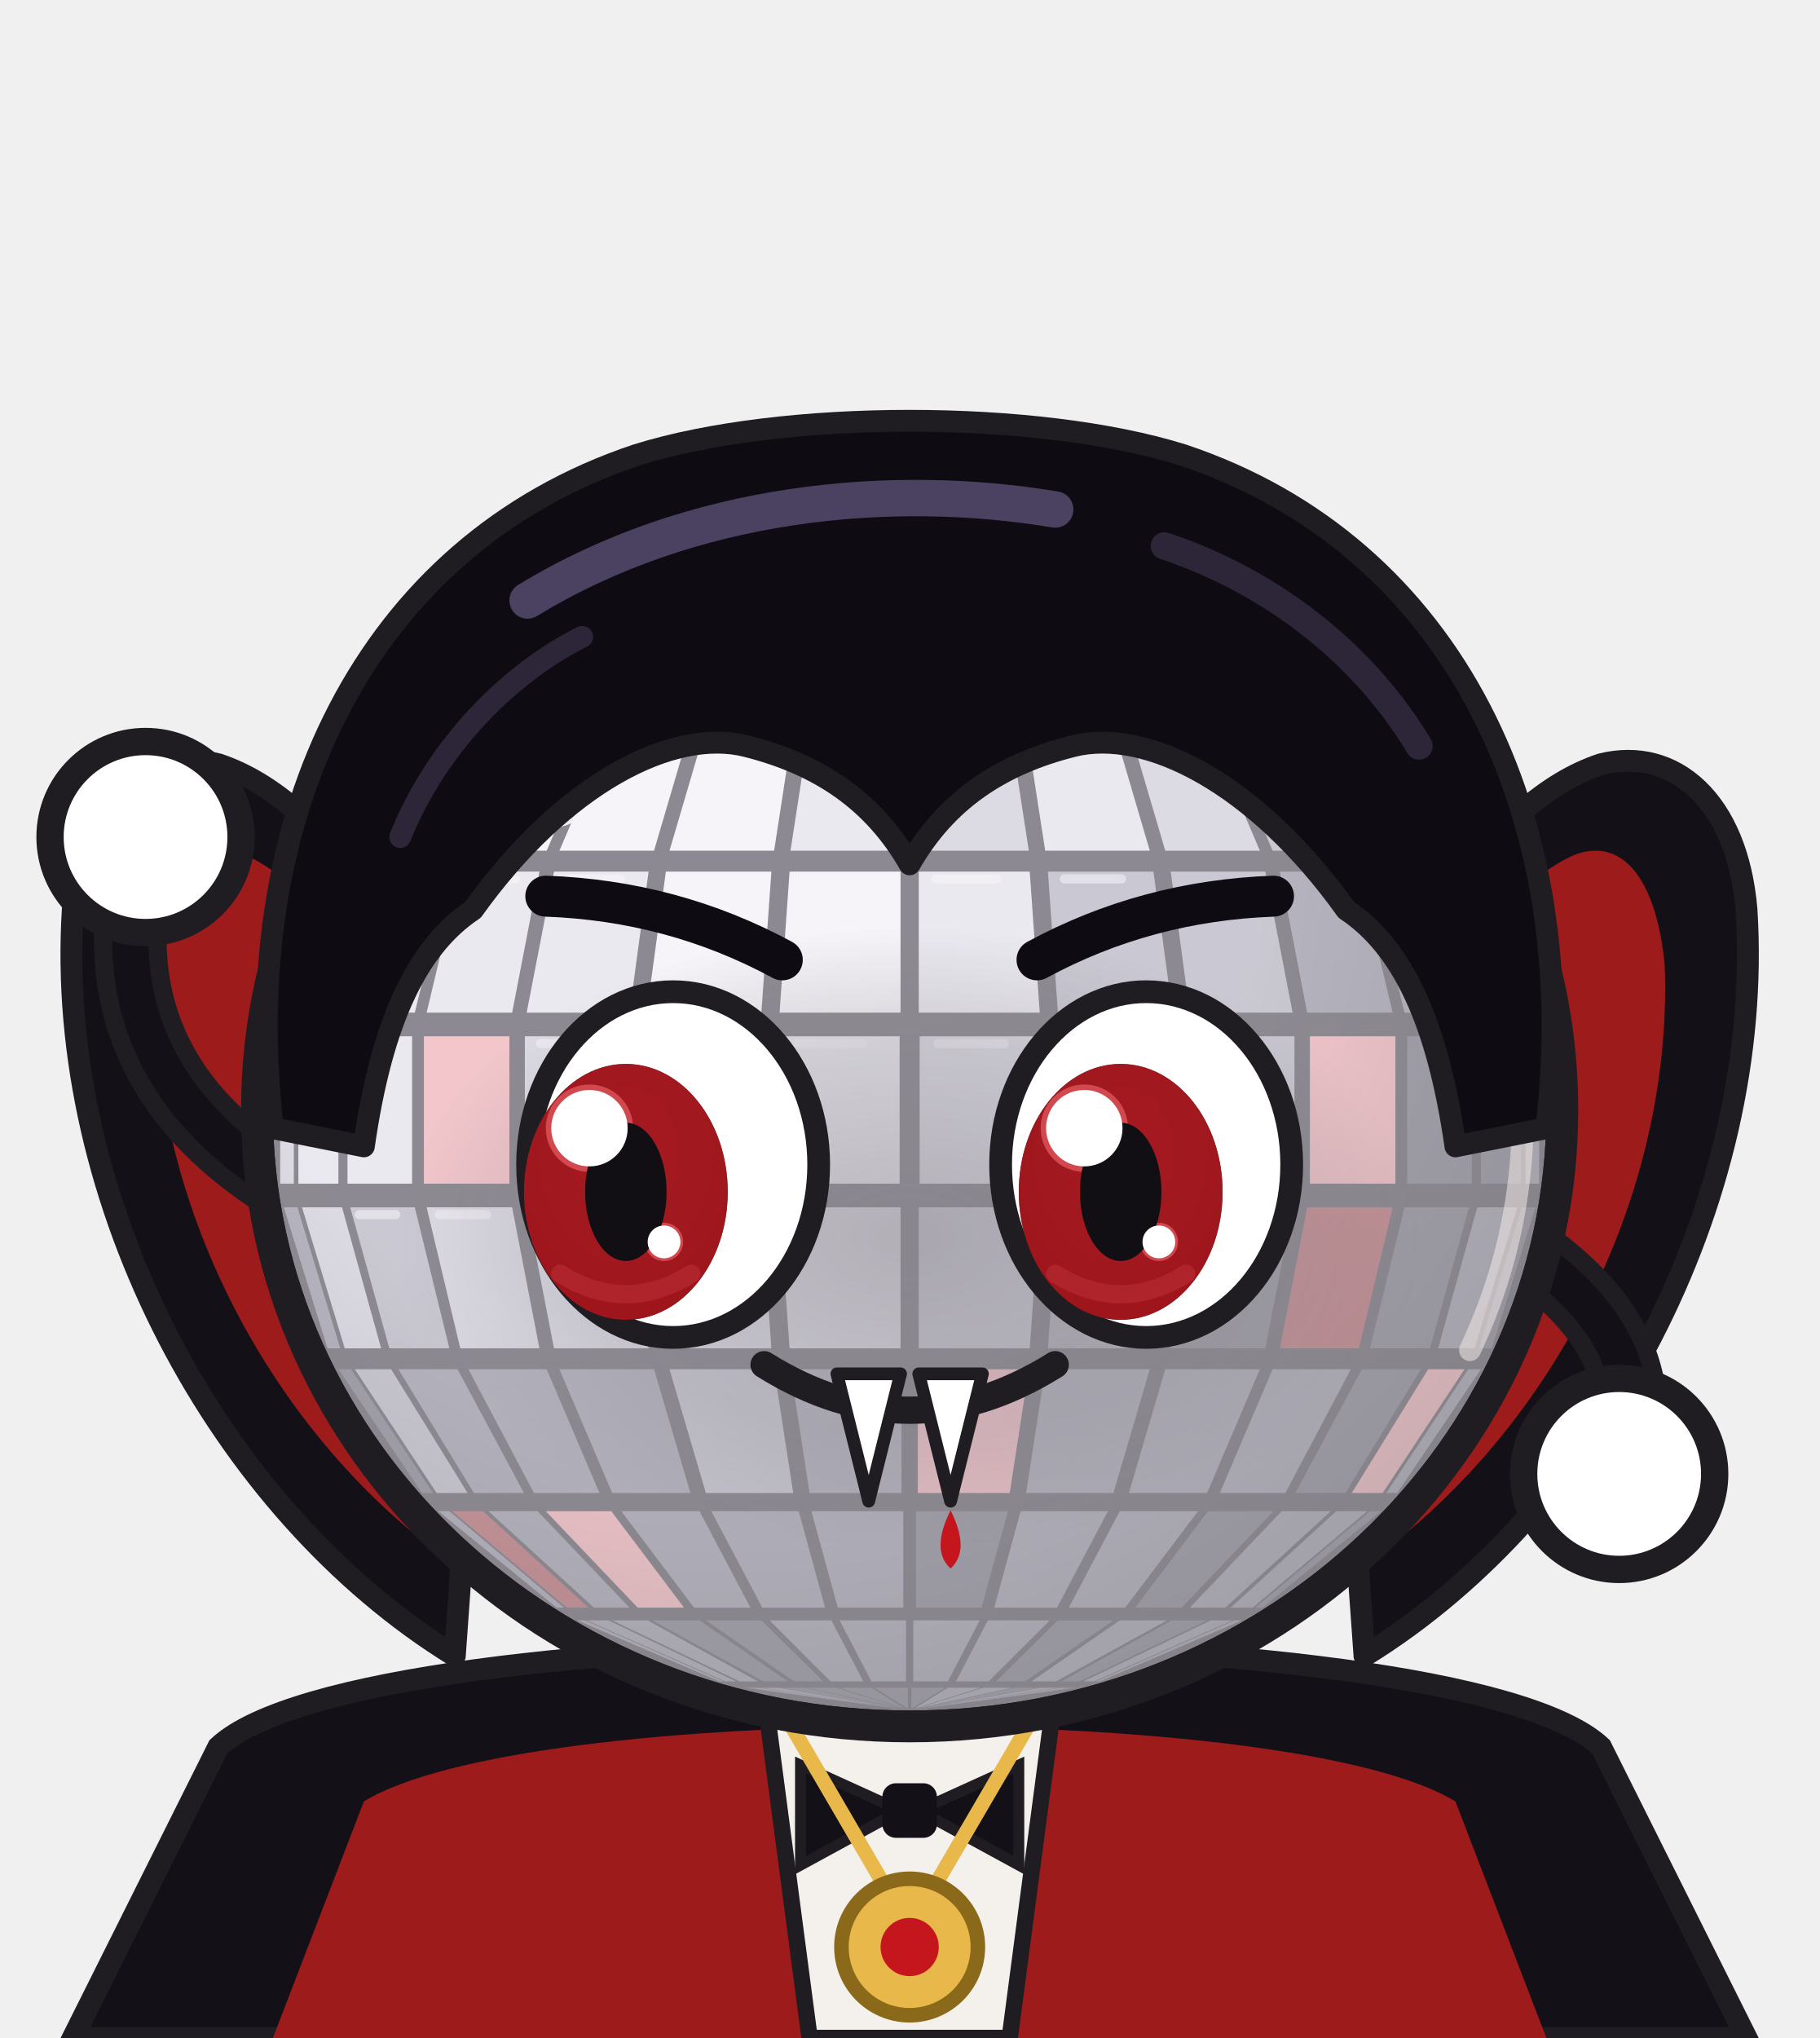
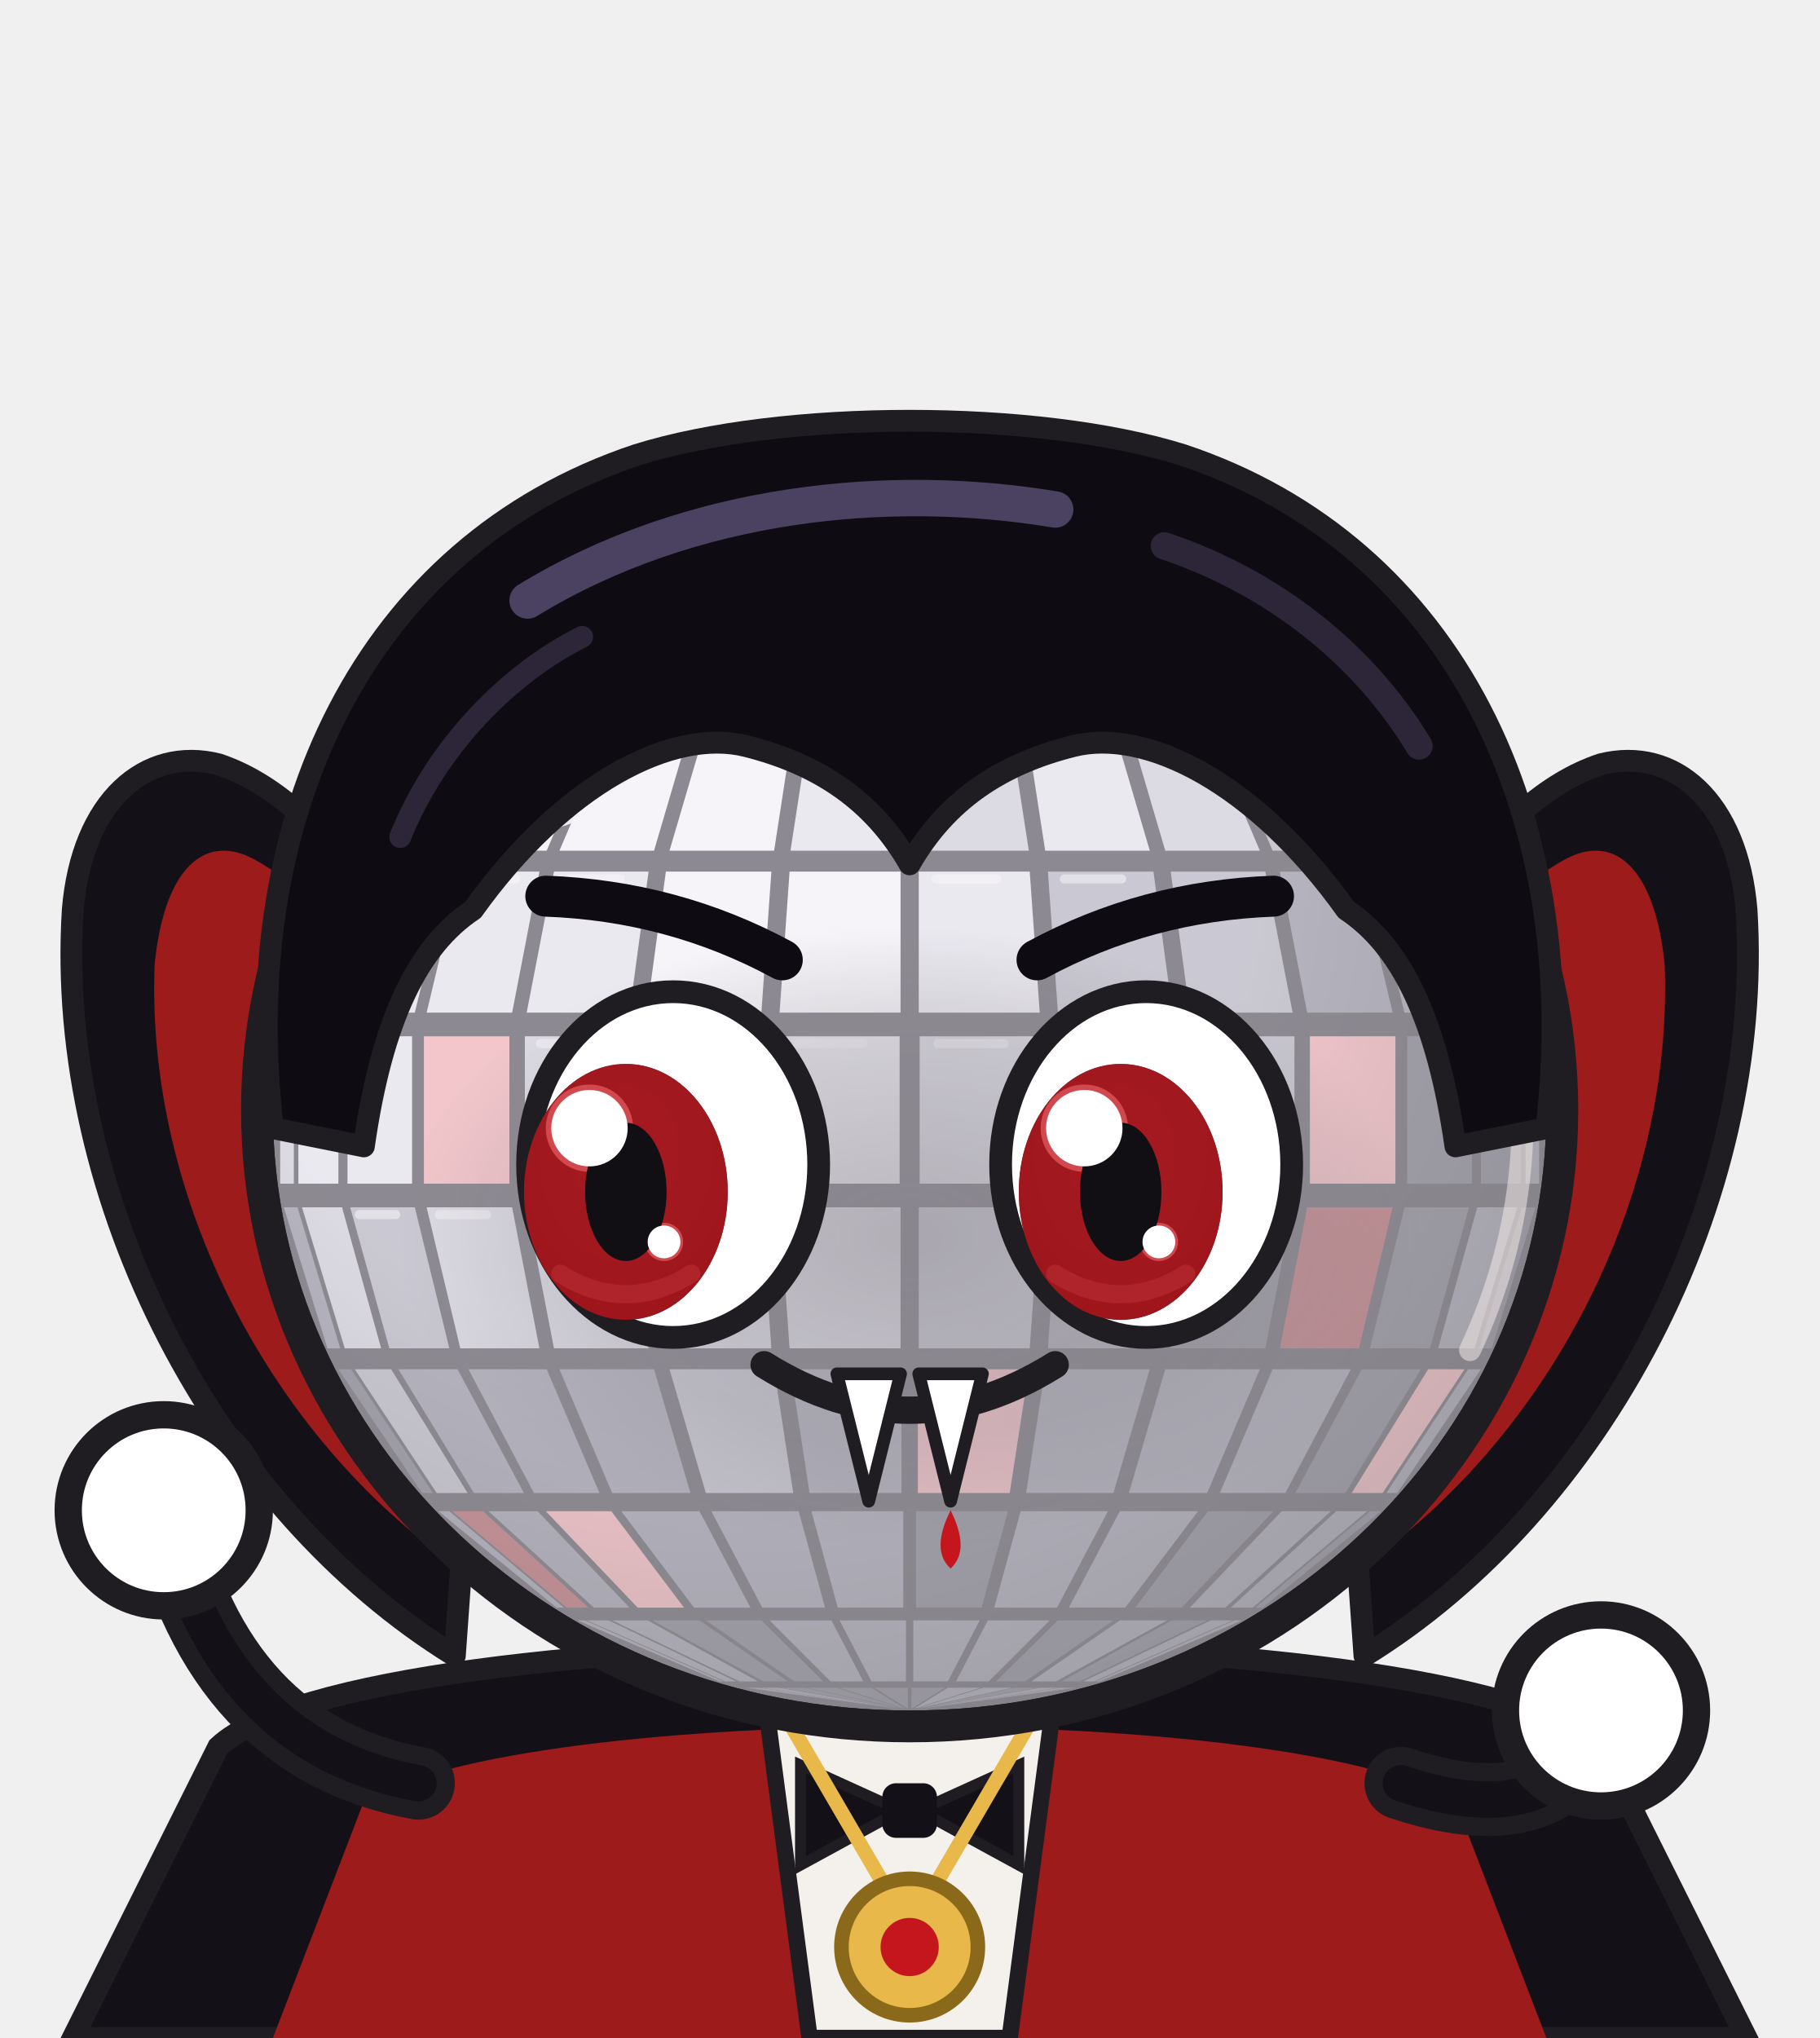
<svg xmlns="http://www.w3.org/2000/svg" viewBox="0 0 200 224" role="img" aria-label="Globinho fantasiado de vampiro, de capa e presas">
-   <style>*{transform-box:view-box}.espia{transform-origin:100px 190px;animation:ginga 1s ease-in-out infinite alternate}@keyframes ginga{from{transform:rotate(-8deg)}to{transform:rotate(3deg)}}.braco-esq{animation:tchau .34s ease-in-out infinite alternate}@keyframes tchau{from{transform:rotate(-26deg)}to{transform:rotate(30deg)}}.olhos{animation:fecha 2.2s infinite}.palpebra{animation:abre 2.2s infinite}@keyframes fecha{0%,86%,100%{opacity:1}89%,94%{opacity:0}}@keyframes abre{0%,86%,100%{opacity:0}89%,94%{opacity:1}}@media (prefers-reduced-motion: reduce){*{animation:none!important}}</style>
+   <style>*{transform-box:view-box}.espia{transform-origin:100px 190px;animation:ginga 1s ease-in-out infinite alternate}@keyframes ginga{from{transform:rotate(-8deg)}to{transform:rotate(3deg)}}.braco-esq{animation:tchau .34s ease-in-out infinite alternate}@keyframes tchau{from{transform:rotate(-20deg)}to{transform:rotate(22deg)}}.olhos{animation:fecha 2.2s infinite}.palpebra{animation:abre 2.2s infinite}@keyframes fecha{0%,86%,100%{opacity:1}89%,94%{opacity:0}}@keyframes abre{0%,86%,100%{opacity:0}89%,94%{opacity:1}}@media (prefers-reduced-motion: reduce){*{animation:none!important}}</style>
  <defs>
    <clipPath id="cH3">
      <ellipse cx="100" cy="122" rx="70" ry="66" />
    </clipPath>
    <radialGradient id="sH3" cx="0.36" cy="0.3" r="0.82">
      <stop offset="0.5" stop-color="#000" stop-opacity="0" />
      <stop offset="1" stop-color="#000" stop-opacity="0.4" />
    </radialGradient>
    <radialGradient id="rH3" cx="0.5" cy="0.5" r="0.5">
      <stop offset="0" stop-color="#1F1C22" stop-opacity="0.5" />
      <stop offset="0.65" stop-color="#1F1C22" stop-opacity="0.26" />
      <stop offset="1" stop-color="#1F1C22" stop-opacity="0" />
    </radialGradient>
    <radialGradient id="iH3" cx="0.5" cy="0.35" r="0.7">
      <stop offset="0" stop-color="#3A2A30" />
      <stop offset="0.7" stop-color="#1F1C22" />
      <stop offset="1" stop-color="#120F14" />
    </radialGradient>
    <linearGradient id="tH3" x1="0" y1="0" x2="1" y2="0">
      <stop offset="0" stop-color="#7C808B" />
      <stop offset="0.35" stop-color="#FCFCFE" />
      <stop offset="1" stop-color="#A5A9B2" />
    </linearGradient>
  </defs>
  <g class="espia">
    <path d="M24,192 C40,177 160,177 176,192 L192,224 L8,224Z" fill="#141018" stroke="#1F1C22" stroke-width="2.4" />
    <path d="M40,198 C58,187 142,187 160,198 L170,224 L30,224Z" fill="#9e1b1b" />
    <path d="M50,182 C24,166 6,132 8,100 C9,88 16,82 24,84 C36,88 46,104 54,126Z M150,182 C176,166 194,132 192,100 C191,88 184,82 176,84 C164,88 154,104 146,126Z" fill="#141018" stroke="#1F1C22" stroke-width="2.4" stroke-linejoin="round" />
    <path d="M50,172 C30,158 16,132 17,106 C18,96 22,92 27,94 C36,98 44,112 50,130Z M150,172 C170,158 184,132 183,106 C182,96 178,92 173,94 C164,98 156,112 150,130Z" fill="#9e1b1b" />
    <path d="M84,186 L116,186 L111,224 L89,224Z" fill="#f4f1ec" stroke="#1F1C22" stroke-width="1.8" />
    <path d="M88,194 L99,199 L88,205Z M112,194 L101,199 L112,205Z" fill="#141018" stroke="#1F1C22" stroke-width="1.2" />
    <rect x="97" y="196" width="6" height="6" rx="1.5" fill="#141018" />
    <path d="M86,188 L100,212 L114,188" fill="none" stroke="#e8b84a" stroke-width="1.6" />
    <circle cx="100" cy="214" r="7.5" fill="#e8b84a" stroke="#8a6a1a" stroke-width="1.6" />
    <circle cx="100" cy="214" r="3.2" fill="#c4161c" />
-     <g class="braco braco-esq" style="transform-origin:38px 134px">
-       <path d="M38,134 Q8,120 16,92" fill="none" stroke="#1F1C22" stroke-width="8" stroke-linecap="round" />
-       <path d="M38,134 Q8,120 16,92" fill="none" stroke="#141018" stroke-width="4" stroke-linecap="round" />
-       <circle cx="16" cy="92" r="10.5" fill="#FFFFFF" stroke="#1F1C22" stroke-width="3" />
-       <circle cx="19.5" cy="88" r="2.2" fill="#fff" opacity=".7" />
-     </g>
-     <g class="braco braco-dir" style="transform-origin:162px 134px">
-       <path d="M162,134 Q184,146 178,162" fill="none" stroke="#1F1C22" stroke-width="8" stroke-linecap="round" />
-       <path d="M162,134 Q184,146 178,162" fill="none" stroke="#141018" stroke-width="4" stroke-linecap="round" />
-       <circle cx="178" cy="162" r="10.5" fill="#FFFFFF" stroke="#1F1C22" stroke-width="3" />
-       <circle cx="181.5" cy="158" r="2.2" fill="#fff" opacity=".7" />
+     <g class="braco braco-esq" style="transform-origin:46px 196px">
+       <path d="M46,196 Q24,192 18,166" fill="none" stroke="#1F1C22" stroke-width="8" stroke-linecap="round" />
+       <path d="M46,196 Q24,192 18,166" fill="none" stroke="#141018" stroke-width="4" stroke-linecap="round" />
+       <circle cx="18" cy="166" r="10.5" fill="#FFFFFF" stroke="#1F1C22" stroke-width="3" />
+       <circle cx="21.5" cy="162" r="2.2" fill="#fff" opacity=".7" />
+     </g>
+     <g class="braco braco-dir" style="transform-origin:154px 196px">
+       <path d="M154,196 Q172,202 176,188" fill="none" stroke="#1F1C22" stroke-width="8" stroke-linecap="round" />
+       <path d="M154,196 Q172,202 176,188" fill="none" stroke="#141018" stroke-width="4" stroke-linecap="round" />
+       <circle cx="176" cy="188" r="10.5" fill="#FFFFFF" stroke="#1F1C22" stroke-width="3" />
+       <circle cx="179.5" cy="184" r="2.2" fill="#fff" opacity=".7" />
    </g>
    <g class="corpo">
      <ellipse cx="100" cy="122" rx="73.5" ry="69.5" fill="#1F1C22" />
      <g class="facetas" clip-path="url(#cH3)">
        <ellipse cx="100" cy="122" rx="70" ry="66" fill="#2A2930" />
        <path d="M98.6,56.2 L98.6,56.2 L82.1,58.5 L81.7,58.5Z" fill="#C9CCD3" />
        <path d="M98.7,56.2 L98.7,56.2 L83.4,58.5 L82.2,58.5Z" fill="#C9CCD3" />
        <path d="M98.8,56.2 L98.8,56.2 L85.6,58.5 L83.6,58.5Z" fill="#C9CCD3" />
        <path d="M99.0,56.2 L99.0,56.2 L88.5,58.5 L85.8,58.5Z" fill="#E6E8ED" />
        <path d="M99.3,56.2 L99.3,56.2 L91.9,58.5 L88.7,58.5Z" fill="#E6E8ED" />
        <path d="M99.5,56.2 L99.5,56.2 L95.8,58.5 L92.2,58.5Z" fill="#E6E8ED" />
        <path d="M99.8,56.2 L99.8,56.2 L99.8,58.5 L96.1,58.5Z" fill="#E6E8ED" />
        <path d="M100.2,56.2 L100.2,56.2 L103.9,58.5 L100.2,58.5Z" fill="#C9CCD3" />
        <path d="M100.5,56.2 L100.5,56.2 L107.8,58.5 L104.2,58.5Z" fill="#E6E8ED" />
        <path d="M100.7,56.2 L100.7,56.2 L111.3,58.5 L108.1,58.5Z" fill="#E6E8ED" />
        <path d="M101.0,56.2 L101.0,56.2 L114.2,58.5 L111.5,58.5Z" fill="#C9CCD3" />
        <path d="M101.2,56.2 L101.2,56.2 L116.4,58.5 L114.4,58.5Z" fill="#C9CCD3" />
        <path d="M101.3,56.2 L101.3,56.2 L117.8,58.5 L116.6,58.5Z" fill="#C9CCD3" />
        <path d="M101.4,56.2 L101.4,56.2 L118.3,58.5 L117.9,58.5Z" fill="#C9CCD3" />
        <path d="M79.1,59.2 L79.5,59.2 L64.3,65.9 L63.5,65.9Z" fill="#C9CCD3" />
        <path d="M79.7,59.2 L80.9,59.2 L66.9,65.9 L64.5,65.9Z" fill="#E6E8ED" />
        <path d="M81.3,59.2 L83.3,59.2 L71.2,65.9 L67.3,65.9Z" fill="#FCFCFE" />
        <path d="M83.9,59.2 L86.6,59.2 L76.9,65.9 L71.7,65.9Z" fill="#E6E8ED" />
        <path d="M87.3,59.2 L90.5,59.2 L83.7,65.9 L77.6,65.9Z" fill="#FCFCFE" />
        <path d="M91.3,59.2 L94.9,59.2 L91.4,65.9 L84.6,65.9Z" fill="#FCFCFE" />
        <path d="M95.8,59.2 L99.6,59.2 L99.6,65.9 L92.3,65.9Z" fill="#E6E8ED" />
        <path d="M100.4,59.2 L104.2,59.2 L107.7,65.9 L100.4,65.9Z" fill="#E6E8ED" />
        <path d="M105.1,59.2 L108.7,59.2 L115.4,65.9 L108.6,65.9Z" fill="#C9CCD3" />
        <path d="M109.5,59.2 L112.7,59.2 L122.4,65.9 L116.3,65.9Z" fill="#E6E8ED" />
        <path d="M113.4,59.2 L116.1,59.2 L128.3,65.9 L123.1,65.9Z" fill="#C9CCD3" />
        <path d="M116.7,59.2 L118.7,59.2 L132.7,65.9 L128.8,65.9Z" fill="#A5A9B2" />
        <path d="M119.1,59.2 L120.3,59.2 L135.5,65.9 L133.1,65.9Z" fill="#C9CCD3" />
        <path d="M120.5,59.2 L120.9,59.2 L136.5,65.9 L135.7,65.9Z" fill="#A5A9B2" />
        <path d="M61.2,67.3 L62.0,67.3 L49.4,77.9 L48.2,77.9Z" fill="#E6E8ED" />
        <path d="M62.3,67.3 L64.7,67.3 L53.1,77.9 L49.7,77.9Z" fill="#FCFCFE" />
        <path d="M65.3,67.3 L69.2,67.3 L59.1,77.9 L53.7,77.9Z" fill="#E6E8ED" />
        <path d="M70.1,67.3 L75.2,67.3 L67.2,77.9 L60.0,77.9Z" fill="#FCFCFE" />
        <path d="M76.3,67.3 L82.5,67.3 L76.9,77.9 L68.3,77.9Z" fill="#FCFCFE" />
        <path d="M83.8,67.3 L90.7,67.3 L87.8,77.9 L78.2,77.9Z" fill="#F4A3A3" />
        <path d="M92.1,67.3 L99.3,67.3 L99.3,77.9 L89.2,77.9Z" fill="#E6E8ED" />
        <path d="M100.7,67.3 L107.9,67.3 L110.8,77.9 L100.7,77.9Z" fill="#FCFCFE" />
        <path d="M109.3,67.3 L116.2,67.3 L121.8,77.9 L112.2,77.9Z" fill="#E6E8ED" />
        <path d="M117.5,67.3 L123.7,67.3 L131.7,77.9 L123.1,77.9Z" fill="#E6E8ED" />
        <path d="M124.8,67.3 L129.9,67.3 L140.0,77.9 L132.8,77.9Z" fill="#A5A9B2" />
        <path d="M130.8,67.3 L134.7,67.3 L146.3,77.9 L140.9,77.9Z" fill="#A5A9B2" />
        <path d="M135.3,67.3 L137.7,67.3 L150.3,77.9 L146.9,77.9Z" fill="#A5A9B2" />
        <path d="M138.0,67.3 L138.8,67.3 L151.8,77.9 L150.6,77.9Z" fill="#555862" />
        <path d="M46.4,79.9 L47.6,79.9 L38.6,93.5 L37.2,93.5Z" fill="#E6E8ED" />
        <path d="M48.0,79.9 L51.4,79.9 L43.0,93.5 L39.0,93.5Z" fill="#FCFCFE" />
        <path d="M52.1,79.9 L57.6,79.9 L50.3,93.5 L43.8,93.5Z" fill="#FCFCFE" />
        <path d="M58.7,79.9 L65.9,79.9 L60.1,93.5 L51.5,93.5Z" fill="#FCFCFE" />
        <path d="M67.3,79.9 L75.9,79.9 L71.9,93.5 L61.5,93.5Z" fill="#FCFCFE" />
        <path d="M77.6,79.9 L87.2,79.9 L85.1,93.5 L73.6,93.5Z" fill="#FCFCFE" />
        <path d="M89.0,79.9 L99.1,79.9 L99.1,93.5 L86.9,93.5Z" fill="#E6E8ED" />
        <path d="M100.9,79.9 L111.0,79.9 L113.1,93.5 L100.9,93.5Z" fill="#C9CCD3" />
        <path d="M112.8,79.9 L122.4,79.9 L126.4,93.5 L114.9,93.5Z" fill="#E6E8ED" />
        <path d="M124.1,79.9 L132.7,79.9 L138.5,93.5 L128.1,93.5Z" fill="#C9CCD3" />
        <path d="M134.1,79.9 L141.3,79.9 L148.5,93.5 L139.9,93.5Z" fill="#A5A9B2" />
        <path d="M142.4,79.9 L147.9,79.9 L156.2,93.5 L149.7,93.5Z" fill="#A5A9B2" />
        <path d="M148.6,79.9 L152.0,79.9 L161.0,93.5 L157.0,93.5Z" fill="#7C808B" />
        <path d="M152.4,79.9 L153.6,79.9 L162.8,93.5 L161.4,93.5Z" fill="#7C808B" />
        <path d="M36.0,95.8 L37.4,95.8 L32.7,111.3 L31.2,111.3Z" fill="#E6E8ED" />
        <path d="M37.9,95.8 L41.9,95.8 L37.6,111.3 L33.2,111.3Z" fill="#FCFCFE" />
        <path d="M42.8,95.8 L49.4,95.8 L45.6,111.3 L38.5,111.3Z" fill="#E6E8ED" />
        <path d="M50.6,95.8 L59.3,95.8 L56.3,111.3 L46.9,111.3Z" fill="#E6E8ED" />
        <path d="M60.9,95.8 L71.3,95.8 L69.2,111.3 L57.9,111.3Z" fill="#E6E8ED" />
        <path d="M73.2,95.8 L84.8,95.8 L83.7,111.3 L71.1,111.3Z" fill="#FCFCFE" />
        <path d="M86.8,95.8 L99.0,95.8 L99.0,111.3 L85.7,111.3Z" fill="#FCFCFE" />
        <path d="M101.0,95.8 L113.2,95.8 L114.3,111.3 L101.0,111.3Z" fill="#E6E8ED" />
        <path d="M115.2,95.8 L126.8,95.8 L128.9,111.3 L116.3,111.3Z" fill="#A5A9B2" />
        <path d="M128.7,95.8 L139.1,95.8 L142.1,111.3 L130.8,111.3Z" fill="#A5A9B2" />
        <path d="M140.7,95.8 L149.4,95.8 L153.1,111.3 L143.7,111.3Z" fill="#7C808B" />
        <path d="M150.6,95.8 L157.2,95.8 L161.5,111.3 L154.4,111.3Z" fill="#7C808B" />
        <path d="M158.1,95.8 L162.1,95.8 L166.8,111.3 L162.4,111.3Z" fill="#7C808B" />
        <path d="M162.6,95.8 L164.0,95.8 L168.8,111.3 L167.3,111.3Z" fill="#7C808B" />
        <path d="M30.8,113.9 L32.3,113.9 L32.3,130.1 L30.8,130.1Z" fill="#C9CCD3" />
        <path d="M32.8,113.9 L37.2,113.9 L37.2,130.1 L32.8,130.1Z" fill="#E6E8ED" />
        <path d="M38.2,113.9 L45.3,113.9 L45.3,130.1 L38.2,130.1Z" fill="#E6E8ED" />
        <path d="M46.6,113.9 L56.0,113.9 L56.0,130.1 L46.6,130.1Z" fill="#F4A3A3" />
        <path d="M57.7,113.9 L69.0,113.9 L69.0,130.1 L57.7,130.1Z" fill="#C9CCD3" />
        <path d="M71.0,113.9 L83.6,113.9 L83.6,130.1 L71.0,130.1Z" fill="#E6E8ED" />
        <path d="M85.7,113.9 L98.9,113.9 L98.9,130.1 L85.7,130.1Z" fill="#E6E8ED" />
        <path d="M101.1,113.9 L114.3,113.9 L114.3,130.1 L101.1,130.1Z" fill="#C9CCD3" />
        <path d="M116.4,113.9 L129.0,113.9 L129.0,130.1 L116.4,130.1Z" fill="#C9CCD3" />
        <path d="M131.0,113.9 L142.3,113.9 L142.3,130.1 L131.0,130.1Z" fill="#A5A9B2" />
        <path d="M144.0,113.9 L153.4,113.9 L153.4,130.1 L144.0,130.1Z" fill="#F4A3A3" />
        <path d="M154.7,113.9 L161.8,113.9 L161.8,130.1 L154.7,130.1Z" fill="#555862" />
        <path d="M162.8,113.9 L167.2,113.9 L167.2,130.1 L162.8,130.1Z" fill="#555862" />
        <path d="M167.7,113.9 L169.2,113.9 L169.2,130.1 L167.7,130.1Z" fill="#7C808B" />
        <path d="M31.2,132.7 L32.7,132.7 L37.4,148.2 L36.0,148.2Z" fill="#7C808B" />
        <path d="M33.2,132.7 L37.6,132.7 L41.9,148.2 L37.9,148.2Z" fill="#C9CCD3" />
        <path d="M38.5,132.7 L45.6,132.7 L49.4,148.2 L42.8,148.2Z" fill="#A5A9B2" />
        <path d="M46.9,132.7 L56.3,132.7 L59.3,148.2 L50.6,148.2Z" fill="#C9CCD3" />
        <path d="M57.9,132.7 L69.2,132.7 L71.3,148.2 L60.9,148.2Z" fill="#C9CCD3" />
        <path d="M71.1,132.7 L83.7,132.7 L84.8,148.2 L73.2,148.2Z" fill="#C9CCD3" />
        <path d="M85.7,132.7 L99.0,132.7 L99.0,148.2 L86.8,148.2Z" fill="#C9CCD3" />
        <path d="M101.0,132.7 L114.3,132.7 L113.2,148.2 L101.0,148.2Z" fill="#A5A9B2" />
        <path d="M116.3,132.7 L128.9,132.7 L126.8,148.2 L115.2,148.2Z" fill="#7C808B" />
        <path d="M130.8,132.7 L142.1,132.7 L139.1,148.2 L128.7,148.2Z" fill="#555862" />
        <path d="M143.7,132.7 L153.1,132.7 L149.4,148.2 L140.7,148.2Z" fill="#A33A3A" />
        <path d="M154.4,132.7 L161.5,132.7 L157.2,148.2 L150.6,148.2Z" fill="#555862" />
        <path d="M162.4,132.7 L166.8,132.7 L162.1,148.2 L158.1,148.2Z" fill="#7C808B" />
        <path d="M167.3,132.7 L168.8,132.7 L164.0,148.2 L162.6,148.2Z" fill="#555862" />
        <path d="M37.2,150.5 L38.6,150.5 L47.6,164.1 L46.4,164.1Z" fill="#555862" />
        <path d="M39.0,150.5 L43.0,150.5 L51.4,164.1 L48.0,164.1Z" fill="#A5A9B2" />
        <path d="M43.8,150.5 L50.3,150.5 L57.6,164.1 L52.1,164.1Z" fill="#7C808B" />
        <path d="M51.5,150.5 L60.1,150.5 L65.9,164.1 L58.7,164.1Z" fill="#7C808B" />
        <path d="M61.5,150.5 L71.9,150.5 L75.9,164.1 L67.3,164.1Z" fill="#7C808B" />
        <path d="M73.6,150.5 L85.1,150.5 L87.2,164.1 L77.6,164.1Z" fill="#A5A9B2" />
        <path d="M86.9,150.5 L99.1,150.5 L99.1,164.1 L89.0,164.1Z" fill="#7C808B" />
        <path d="M100.9,150.5 L113.1,150.5 L111.0,164.1 L100.9,164.1Z" fill="#F4A3A3" />
        <path d="M114.9,150.5 L126.4,150.5 L122.4,164.1 L112.8,164.1Z" fill="#7C808B" />
        <path d="M128.1,150.5 L138.5,150.5 L132.7,164.1 L124.1,164.1Z" fill="#7C808B" />
        <path d="M139.9,150.5 L148.5,150.5 L141.3,164.1 L134.1,164.1Z" fill="#7C808B" />
        <path d="M149.7,150.5 L156.2,150.5 L147.9,164.1 L142.4,164.1Z" fill="#555862" />
        <path d="M157.0,150.5 L161.0,150.5 L152.0,164.1 L148.6,164.1Z" fill="#F4A3A3" />
        <path d="M161.4,150.5 L162.8,150.5 L153.6,164.1 L152.4,164.1Z" fill="#7C808B" />
        <path d="M48.2,166.1 L49.4,166.1 L62.0,176.7 L61.2,176.7Z" fill="#7C808B" />
        <path d="M49.7,166.1 L53.1,166.1 L64.7,176.7 L62.3,176.7Z" fill="#A33A3A" />
        <path d="M53.7,166.1 L59.1,166.1 L69.2,176.7 L65.3,176.7Z" fill="#7C808B" />
        <path d="M60.0,166.1 L67.2,166.1 L75.2,176.7 L70.1,176.7Z" fill="#F4A3A3" />
        <path d="M68.3,166.1 L76.9,166.1 L82.5,176.7 L76.3,176.7Z" fill="#7C808B" />
        <path d="M78.2,166.1 L87.8,166.1 L90.7,176.7 L83.8,176.7Z" fill="#7C808B" />
        <path d="M89.2,166.1 L99.3,166.1 L99.3,176.7 L92.1,176.7Z" fill="#7C808B" />
        <path d="M100.7,166.1 L110.8,166.1 L107.9,176.7 L100.7,176.7Z" fill="#555862" />
        <path d="M112.2,166.1 L121.8,166.1 L116.2,176.7 L109.3,176.7Z" fill="#7C808B" />
        <path d="M123.1,166.1 L131.7,166.1 L123.7,176.7 L117.5,176.7Z" fill="#7C808B" />
        <path d="M132.8,166.1 L140.0,166.1 L129.9,176.7 L124.8,176.7Z" fill="#555862" />
        <path d="M140.9,166.1 L146.3,166.1 L134.7,176.7 L130.8,176.7Z" fill="#7C808B" />
        <path d="M146.9,166.1 L150.3,166.1 L137.7,176.7 L135.3,176.7Z" fill="#7C808B" />
        <path d="M150.6,166.1 L151.8,166.1 L138.8,176.7 L138.0,176.7Z" fill="#555862" />
        <path d="M63.5,178.1 L64.3,178.1 L79.5,184.8 L79.1,184.8Z" fill="#7C808B" />
        <path d="M64.5,178.1 L66.9,178.1 L80.9,184.8 L79.7,184.8Z" fill="#7C808B" />
        <path d="M67.3,178.1 L71.2,178.1 L83.3,184.8 L81.3,184.8Z" fill="#7C808B" />
        <path d="M71.7,178.1 L76.9,178.1 L86.6,184.8 L83.9,184.8Z" fill="#555862" />
        <path d="M77.6,178.1 L83.7,178.1 L90.5,184.8 L87.3,184.8Z" fill="#555862" />
        <path d="M84.6,178.1 L91.4,178.1 L94.9,184.8 L91.3,184.8Z" fill="#7C808B" />
        <path d="M92.3,178.1 L99.6,178.1 L99.6,184.8 L95.8,184.8Z" fill="#7C808B" />
        <path d="M100.4,178.1 L107.7,178.1 L104.2,184.8 L100.4,184.8Z" fill="#7C808B" />
        <path d="M108.6,178.1 L115.4,178.1 L108.7,184.8 L105.1,184.8Z" fill="#7C808B" />
        <path d="M116.3,178.1 L122.4,178.1 L112.7,184.8 L109.5,184.8Z" fill="#555862" />
        <path d="M123.1,178.1 L128.3,178.1 L116.1,184.8 L113.4,184.8Z" fill="#7C808B" />
        <path d="M128.8,178.1 L132.7,178.1 L118.7,184.8 L116.7,184.8Z" fill="#555862" />
        <path d="M133.1,178.1 L135.5,178.1 L120.3,184.8 L119.1,184.8Z" fill="#7C808B" />
        <path d="M135.7,178.1 L136.5,178.1 L120.9,184.8 L120.5,184.8Z" fill="#7C808B" />
        <path d="M81.7,185.5 L82.1,185.5 L98.6,187.8 L98.6,187.8Z" fill="#555862" />
        <path d="M82.2,185.5 L83.4,185.5 L98.7,187.8 L98.7,187.8Z" fill="#7C808B" />
        <path d="M83.6,185.5 L85.6,185.5 L98.8,187.8 L98.8,187.8Z" fill="#7C808B" />
        <path d="M85.8,185.5 L88.5,185.5 L99.0,187.8 L99.0,187.8Z" fill="#555862" />
        <path d="M88.7,185.5 L91.9,185.5 L99.3,187.8 L99.3,187.8Z" fill="#555862" />
        <path d="M92.2,185.5 L95.8,185.5 L99.5,187.8 L99.5,187.8Z" fill="#555862" />
        <path d="M96.1,185.5 L99.8,185.5 L99.8,187.8 L99.8,187.8Z" fill="#555862" />
        <path d="M100.2,185.5 L103.9,185.5 L100.2,187.8 L100.2,187.8Z" fill="#555862" />
        <path d="M104.2,185.5 L107.8,185.5 L100.5,187.8 L100.5,187.8Z" fill="#7C808B" />
        <path d="M108.1,185.5 L111.3,185.5 L100.7,187.8 L100.7,187.8Z" fill="#7C808B" />
        <path d="M111.5,185.5 L114.2,185.5 L101.0,187.8 L101.0,187.8Z" fill="#555862" />
        <path d="M114.4,185.5 L116.4,185.5 L101.2,187.8 L101.2,187.8Z" fill="#7C808B" />
        <path d="M116.6,185.5 L117.8,185.5 L101.3,187.8 L101.3,187.8Z" fill="#7C808B" />
        <path d="M117.9,185.5 L118.3,185.5 L101.4,187.8 L101.4,187.8Z" fill="#7C808B" />
        <path d="M98.6,57.0 L98.6,57.0 M98.7,57.0 L98.7,57.0 M98.8,57.0 L98.8,57.0 M99.0,57.0 L99.0,57.0 M99.3,57.0 L99.3,57.0 M99.5,57.0 L99.5,57.0 M99.8,57.0 L99.8,57.0 M100.2,57.0 L100.2,57.0 M100.5,57.0 L100.5,57.0 M100.7,57.0 L100.7,57.0 M101.0,57.0 L101.0,57.0 M101.2,57.0 L101.2,57.0 M101.3,57.0 L101.3,57.0 M101.4,57.0 L101.4,57.0 M79.1,60.0 L79.4,60.0 M79.9,60.0 L80.6,60.0 M81.6,60.0 L82.7,60.0 M84.3,60.0 L85.8,60.0 M87.8,60.0 L89.5,60.0 M91.9,60.0 L93.8,60.0 M96.3,60.0 L98.4,60.0 M101.0,60.0 L103.1,60.0 M105.6,60.0 L107.6,60.0 M110.0,60.0 L111.7,60.0 M113.8,60.0 L115.3,60.0 M117.0,60.0 L118.1,60.0 M61.3,68.1 L61.8,68.1 M62.7,68.1 L64.0,68.1 M65.9,68.1 L68.0,68.1 M70.9,68.1 L73.7,68.1 M77.3,68.1 L80.7,68.1 M93.1,68.1 L97.1,68.1 M101.8,68.1 L105.8,68.1 M110.4,68.1 L114.1,68.1 M118.4,68.1 L121.8,68.1 M125.5,68.1 L128.4,68.1 M46.6,80.7 L47.2,80.7 M48.5,80.7 L50.3,80.7 M53.0,80.7 L55.9,80.7 M59.8,80.7 L63.7,80.7 M68.6,80.7 L73.4,80.7 M79.0,80.7 L84.3,80.7 M90.5,80.7 L96.1,80.7 M102.4,80.7 L108.0,80.7 M114.2,80.7 L119.5,80.7 M125.3,80.7 L130.1,80.7 M36.3,96.6 L37.0,96.6 M38.5,96.6 L40.7,96.6 M43.8,96.6 L47.4,96.6 M51.9,96.6 L56.7,96.6 M62.5,96.6 L68.2,96.6 M74.9,96.6 L81.3,96.6 M88.6,96.6 L95.3,96.6 M102.9,96.6 L109.6,96.6 M117.0,96.6 L123.3,96.6 M31.1,114.7 L31.9,114.7 M33.5,114.7 L35.9,114.7 M39.2,114.7 L43.1,114.7 M59.4,114.7 L65.6,114.7 M72.9,114.7 L79.8,114.7 M87.7,114.7 L94.9,114.7 M103.1,114.7 L110.4,114.7 M39.5,133.5 L43.5,133.5 M48.3,133.5 L53.5,133.5 M59.6,133.5 L65.8,133.5 M73.0,133.5 L79.9,133.5" fill="none" stroke="#fff" stroke-width="1" stroke-linecap="round" opacity="0.55" />
      </g>
      <ellipse cx="100" cy="122" rx="70" ry="66" fill="url(#sH3)" />
      <path d="M143.4,74.48 A67,63 0 0 1 161.6,148.4" fill="none" stroke="#F6E7DA" stroke-width="2.4" stroke-linecap="round" opacity="0.55" />
      <ellipse class="reflexo" cx="65.0" cy="82.4" rx="12.6" ry="5.94" fill="#fff" opacity="0.92" transform="rotate(-38 65.0 82.4)" />
      <circle cx="81.1" cy="72.5" r="3.2" fill="#fff" opacity="0.9" />
      <g class="cintilas">
        <path class="cintila" d="M93.1,54.1 Q93.6,56.8 96.3,57.3 Q93.6,57.8 93.1,60.5 Q92.6,57.8 89.9,57.3 Q92.6,56.8 93.1,54.1Z" fill="#FFFFFF" opacity="0.95" />
        <path class="cintila" d="M68.1,69.4 Q68.6,72.1 71.3,72.6 Q68.6,73.1 68.1,75.8 Q67.6,73.1 64.9,72.6 Q67.6,72.1 68.1,69.4Z" fill="#FFFFFF" opacity="0.95" />
        <path class="cintila" d="M85.1,69.4 Q85.6,72.1 88.3,72.6 Q85.6,73.1 85.1,75.8 Q84.6,73.1 81.9,72.6 Q84.6,72.1 85.1,69.4Z" fill="#FFFFFF" opacity="0.95" />
        <path class="cintila" d="M78.2,100.4 Q78.7,103.1 81.4,103.6 Q78.7,104.1 78.2,106.8 Q77.7,104.1 75.0,103.6 Q77.7,103.1 78.2,100.4Z" fill="#FFFFFF" opacity="0.95" />
      </g>
    </g>
    <ellipse cx="100" cy="136" rx="56.0" ry="34.32" fill="url(#rH3)" />
    <g clip-path="url(#cH3)">
      <ellipse cx="100" cy="122" rx="70" ry="66" fill="#efeaf3" opacity="0.5" />
    </g>
    <g class="olhos olhos-normal">
      <ellipse cx="74" cy="128" rx="16" ry="19" fill="#FFFFFF" stroke="#1F1C22" stroke-width="2.5" />
      <g class="pupila">
        <ellipse cx="68.8" cy="131" rx="11.2" ry="14.06" fill="url(#iH3)" />
        <path d="M61.6,140 Q68.8,144.5 76.0,140" fill="none" stroke="#6B5A66" stroke-width="2" stroke-linecap="round" opacity="0.9" />
        <circle cx="64.8" cy="124" r="4.8" fill="#fff" />
        <circle cx="73.0" cy="136.5" r="2.1" fill="#fff" />
      </g>
      <ellipse cx="126" cy="128" rx="16" ry="19" fill="#FFFFFF" stroke="#1F1C22" stroke-width="2.5" />
      <g class="pupila">
        <ellipse cx="123.2" cy="131" rx="11.2" ry="14.06" fill="url(#iH3)" />
        <path d="M116.0,140 Q123.2,144.5 130.4,140" fill="none" stroke="#6B5A66" stroke-width="2" stroke-linecap="round" opacity="0.9" />
        <circle cx="119.2" cy="124" r="4.8" fill="#fff" />
        <circle cx="127.4" cy="136.5" r="2.1" fill="#fff" />
      </g>
    </g>
    <g class="olhos">
      <ellipse cx="68.8" cy="131" rx="11.2" ry="14.06" fill="#c4161c" opacity="0.78" />
      <ellipse cx="68.8" cy="131" rx="4.48" ry="7.6" fill="#120f14" />
      <circle cx="64.8" cy="124" r="4.2" fill="#fff" />
      <circle cx="73.0" cy="136.5" r="1.8" fill="#fff" />
      <ellipse cx="123.2" cy="131" rx="11.2" ry="14.06" fill="#c4161c" opacity="0.78" />
      <ellipse cx="123.2" cy="131" rx="4.48" ry="7.6" fill="#120f14" />
      <circle cx="119.2" cy="124" r="4.2" fill="#fff" />
      <circle cx="127.4" cy="136.5" r="1.8" fill="#fff" />
    </g>
    <g class="palpebra" opacity="0">
      <path d="M57,128 Q74,141 91,128" fill="none" stroke="#1F1C22" stroke-width="4.5" stroke-linecap="round" />
      <path d="M109,128 Q126,141 143,128" fill="none" stroke="#1F1C22" stroke-width="4.5" stroke-linecap="round" />
    </g>
    <path d="M60,98.5 Q74,99 86,105.5" fill="none" stroke="#0e0b12" stroke-width="4.5" stroke-linecap="round" />
    <path d="M140,98.5 Q126,99 114,105.5" fill="none" stroke="#0e0b12" stroke-width="4.5" stroke-linecap="round" />
    <g class="boca">
      <path d="M84,150 Q100,160 116,150" fill="none" stroke="#1F1C22" stroke-width="3" stroke-linecap="round" />
    </g>
    <path d="M92,151 L95.5,165 L99,151Z M101,151 L104.5,165 L108,151Z" fill="#fff" stroke="#1F1C22" stroke-width="1.4" stroke-linejoin="round" />
    <path d="M104.5,166 q-2.2,4.4 0,6.4 q2.2,-2 0,-6.4Z" fill="#c4161c" />
    <path d="M30,124 C26,90 40,60 70,50 C86,45 114,45 130,50 C160,60 174,90 170,124 L160,126 C158,112 154,104 148,100 C138,86 126,80 118,82 C110,84 104,88 100,95 C96,88 90,84 82,82 C74,80 62,86 52,100 C46,104 42,112 40,126Z" fill="#0e0b12" stroke="#1F1C22" stroke-width="2.4" stroke-linejoin="round" />
    <path d="M58,66 C76,55 98,53 116,56" stroke="#4a4260" stroke-width="4" fill="none" stroke-linecap="round" />
    <path d="M128,60 C140,64 150,72 156,82" stroke="#2c2638" stroke-width="3" fill="none" stroke-linecap="round" />
    <path d="M44,92 C48,82 56,74 64,70" stroke="#2c2638" stroke-width="2.4" fill="none" stroke-linecap="round" />
  </g>
</svg>
